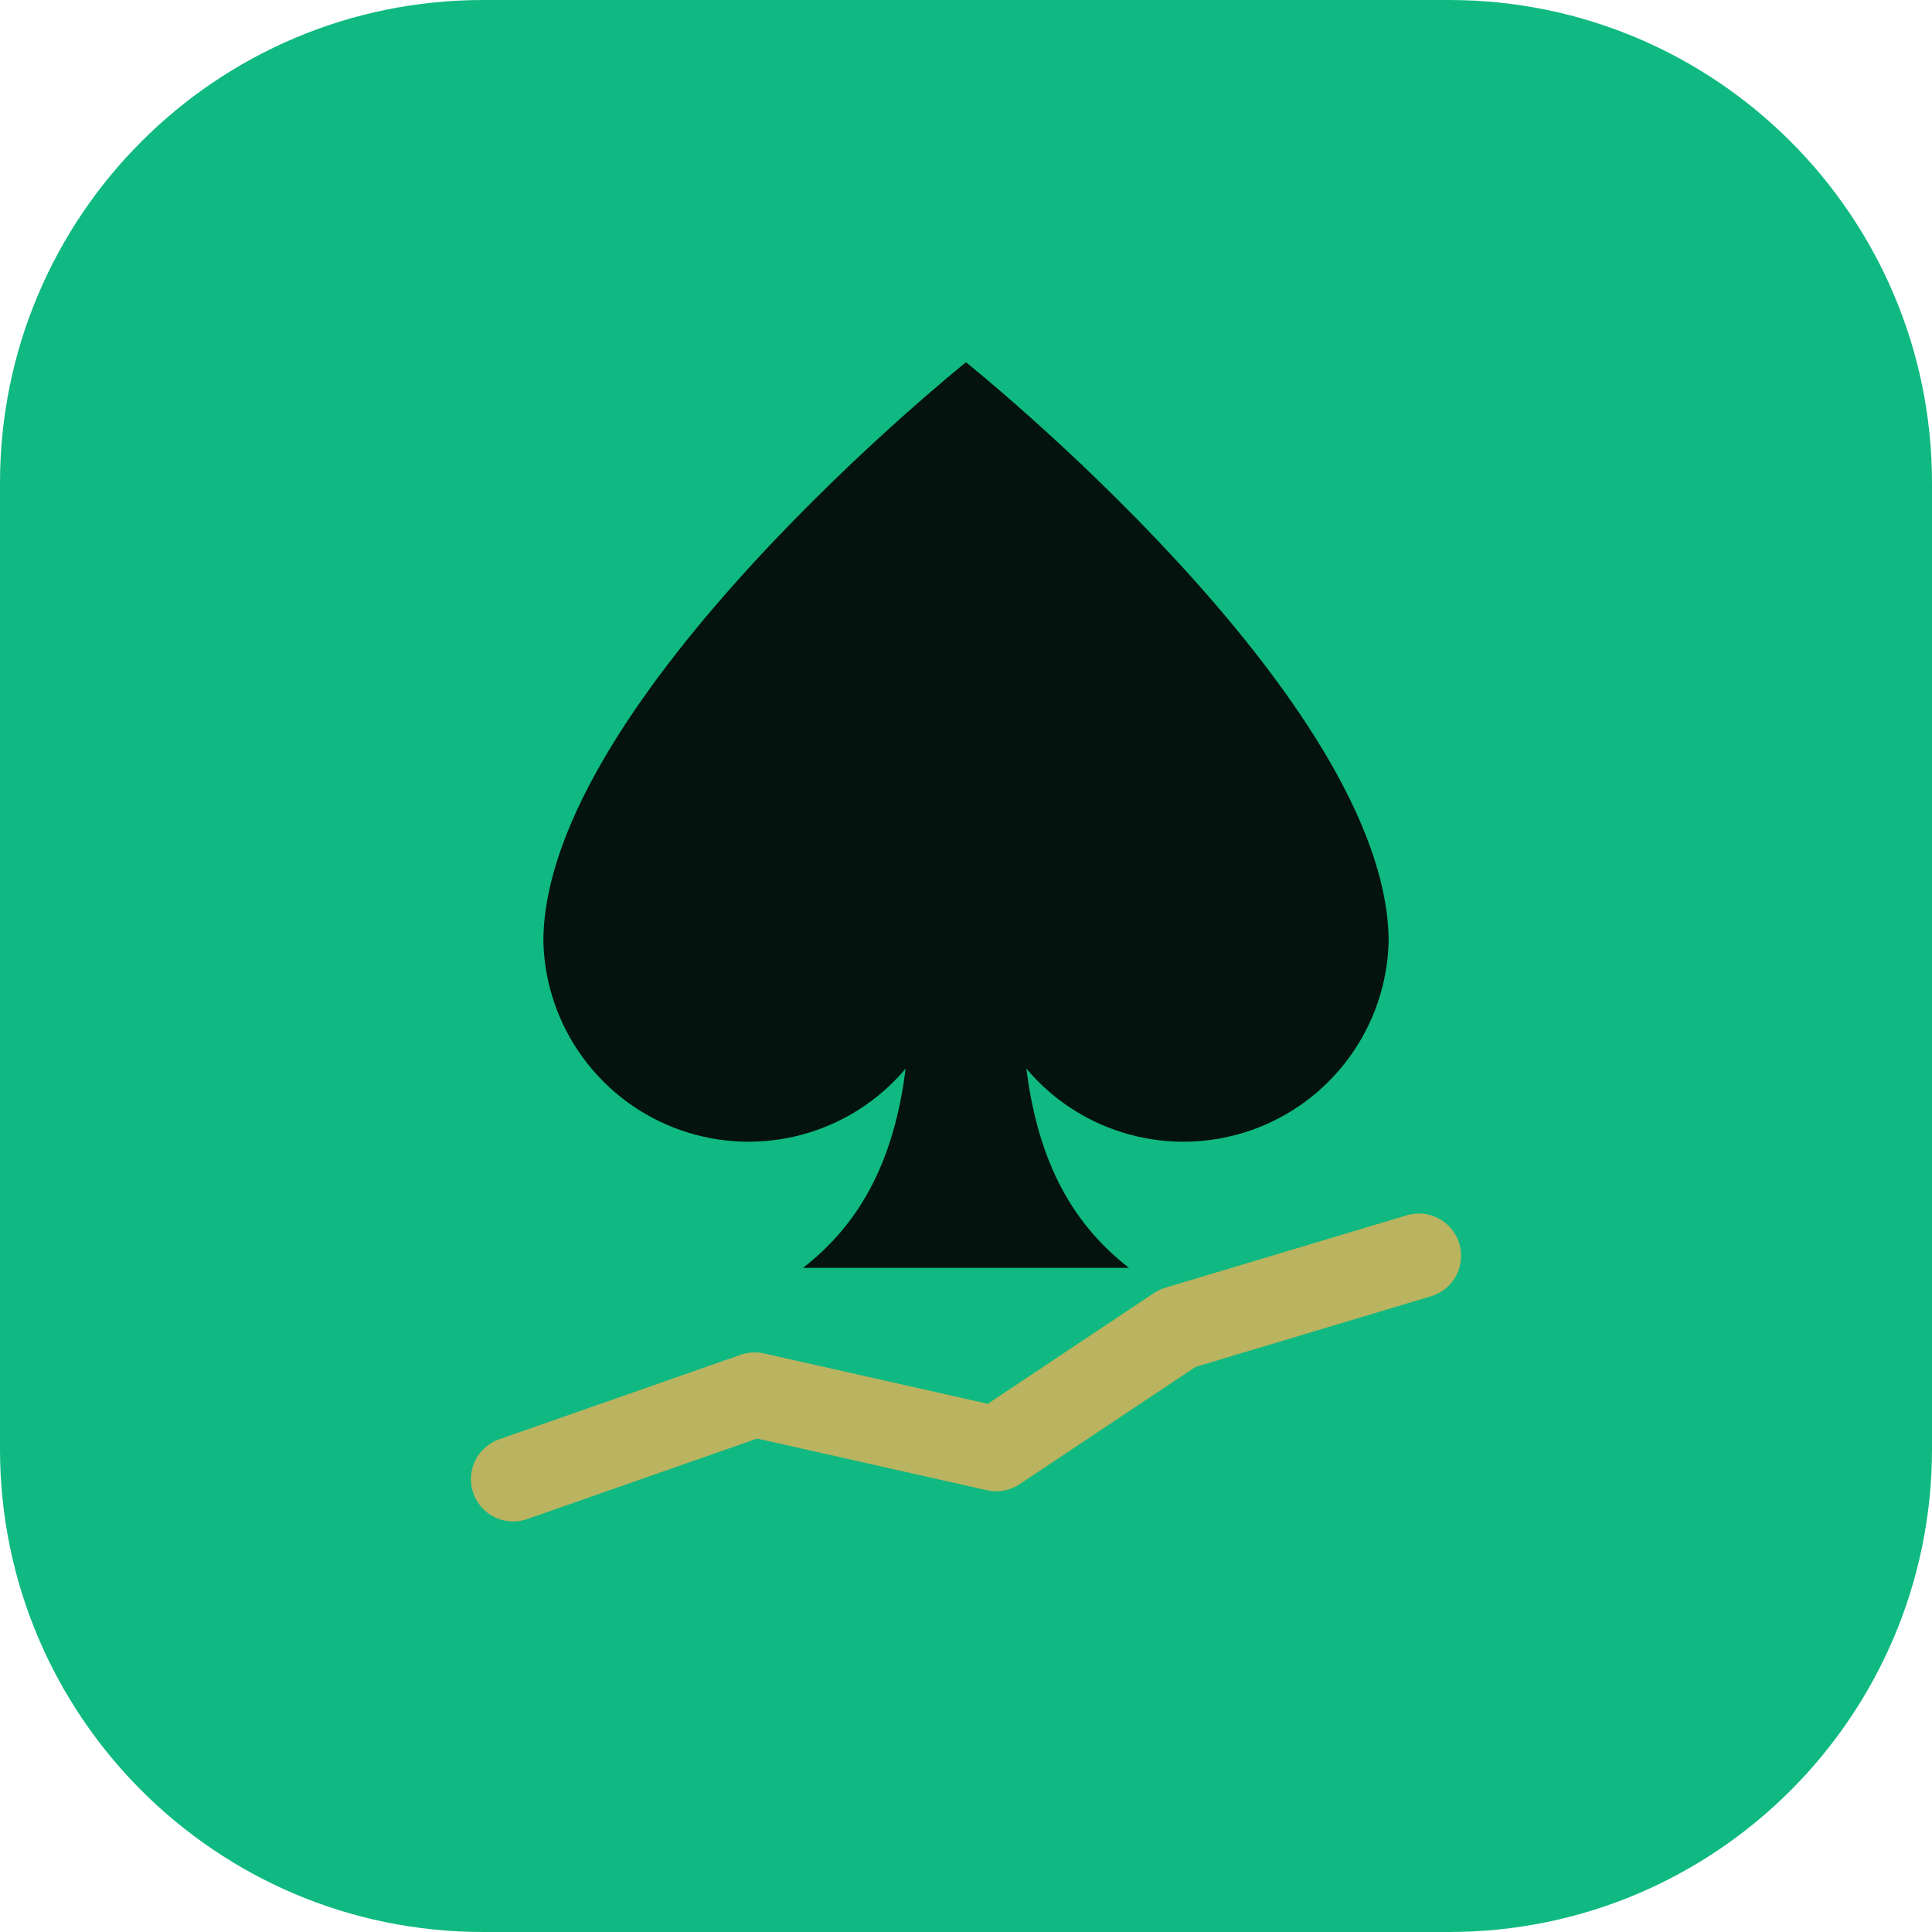
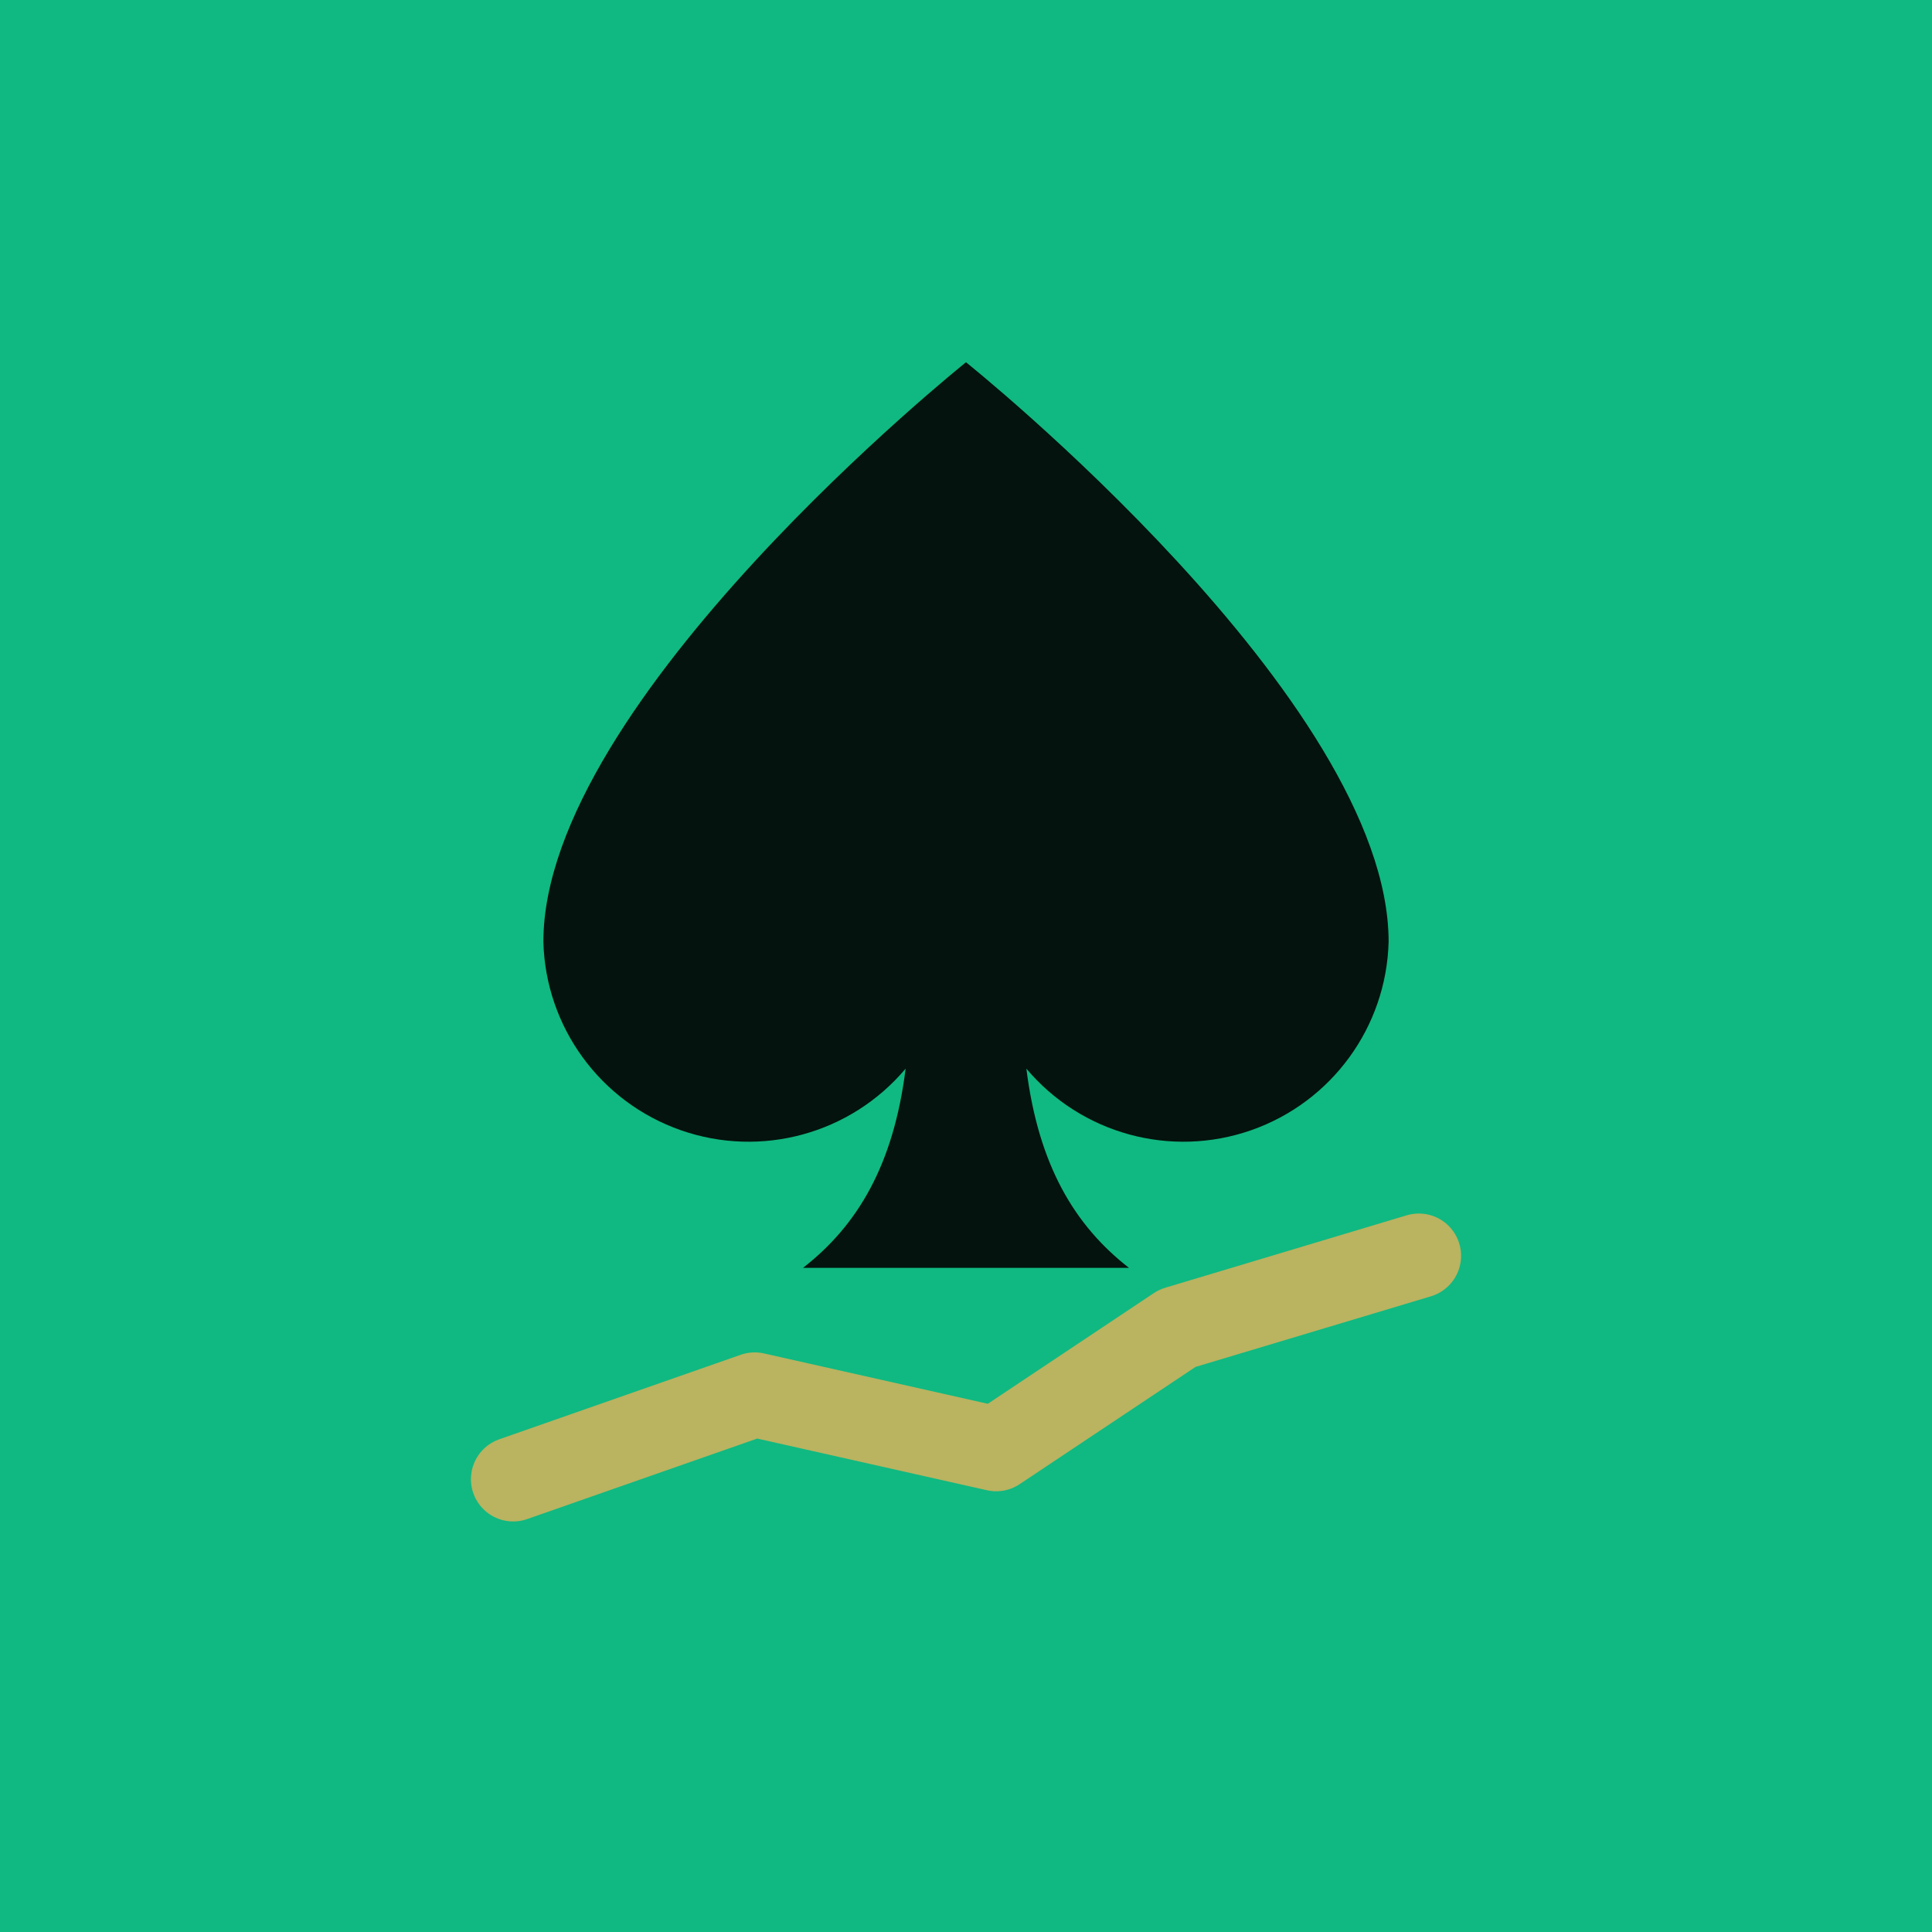
<svg xmlns="http://www.w3.org/2000/svg" width="32" height="32" viewBox="0 0 32 32">
-   <rect width="32" height="32" rx="8" fill="#10b981" />
+   <rect width="32" height="32" fill="#10b981" />
  <path d="M16 6c0 0-7 5.6-7 9.6a3.4 3.4 0 0 0 6 2.1c-.2 1.6-.8 2.6-1.7 3.3h5.4c-.9-.7-1.5-1.7-1.7-3.3a3.4 3.4 0 0 0 6-2.1C23 11.6 16 6 16 6Z" fill="#04130d" />
  <path d="M8.5 24.5l4-1.4 4 .9 3-2 4-1.2" fill="none" stroke="#d8b25a" stroke-width="1.4" stroke-linecap="round" stroke-linejoin="round" opacity="0.85" />
</svg>
